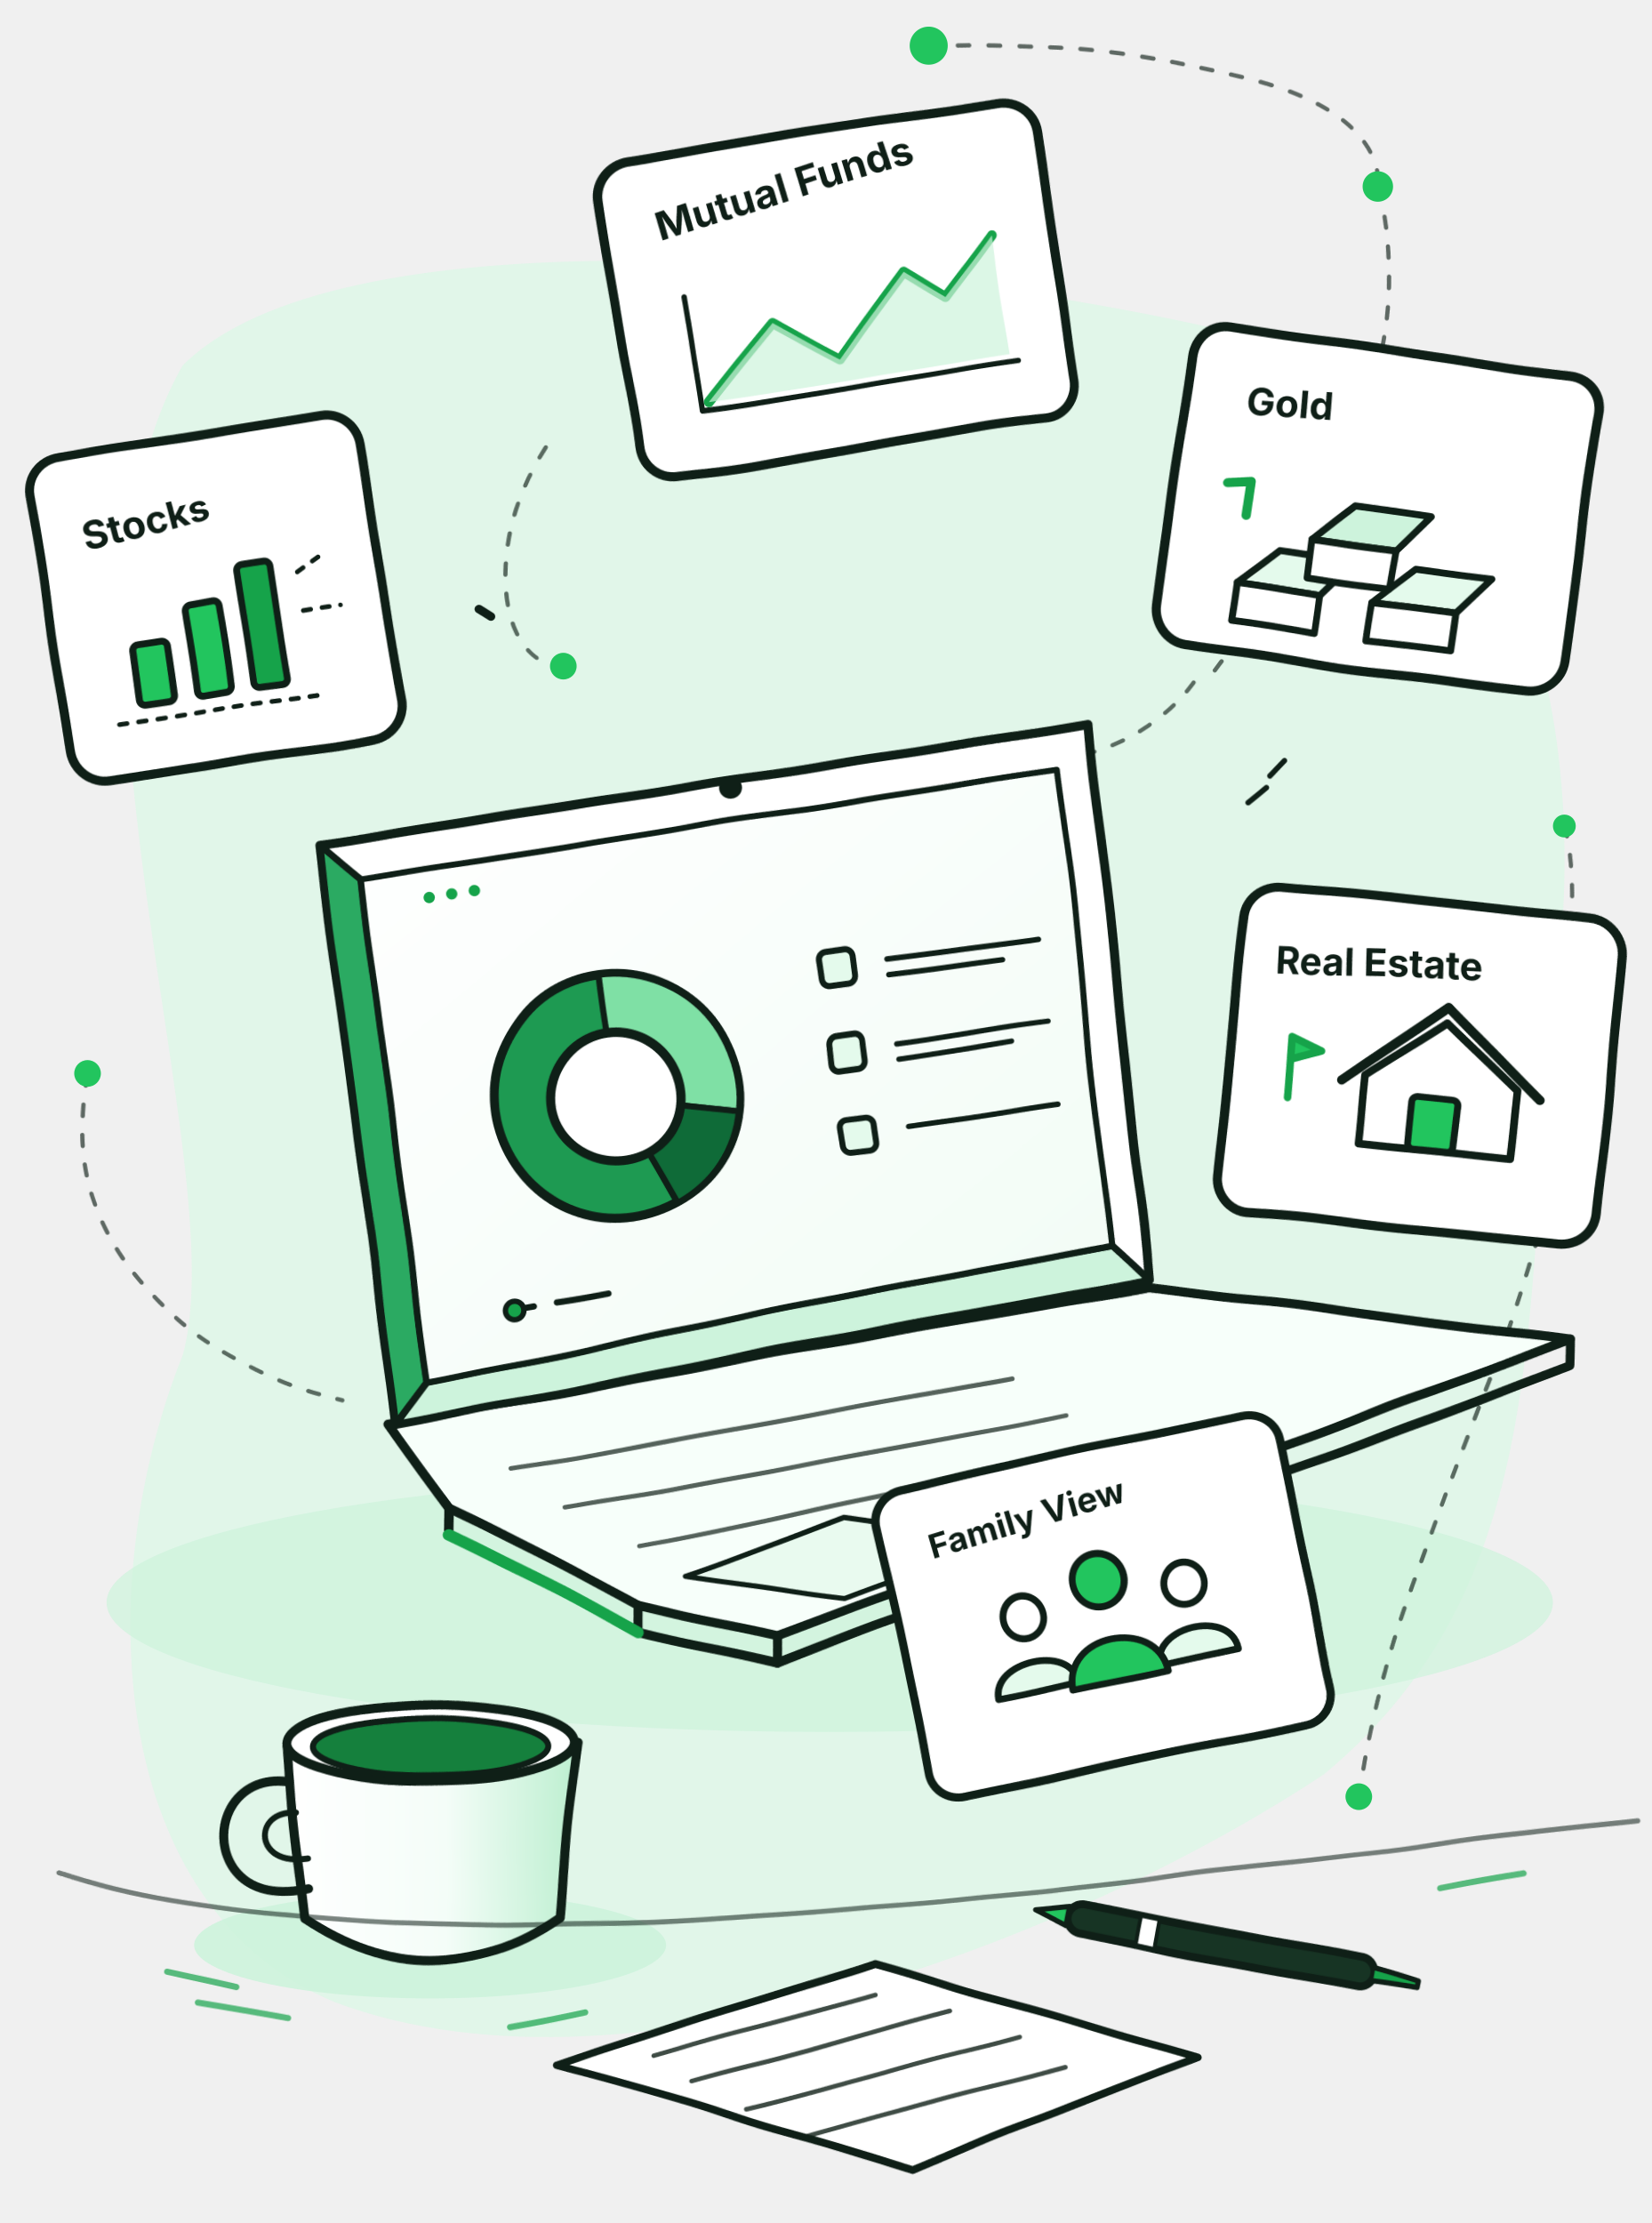
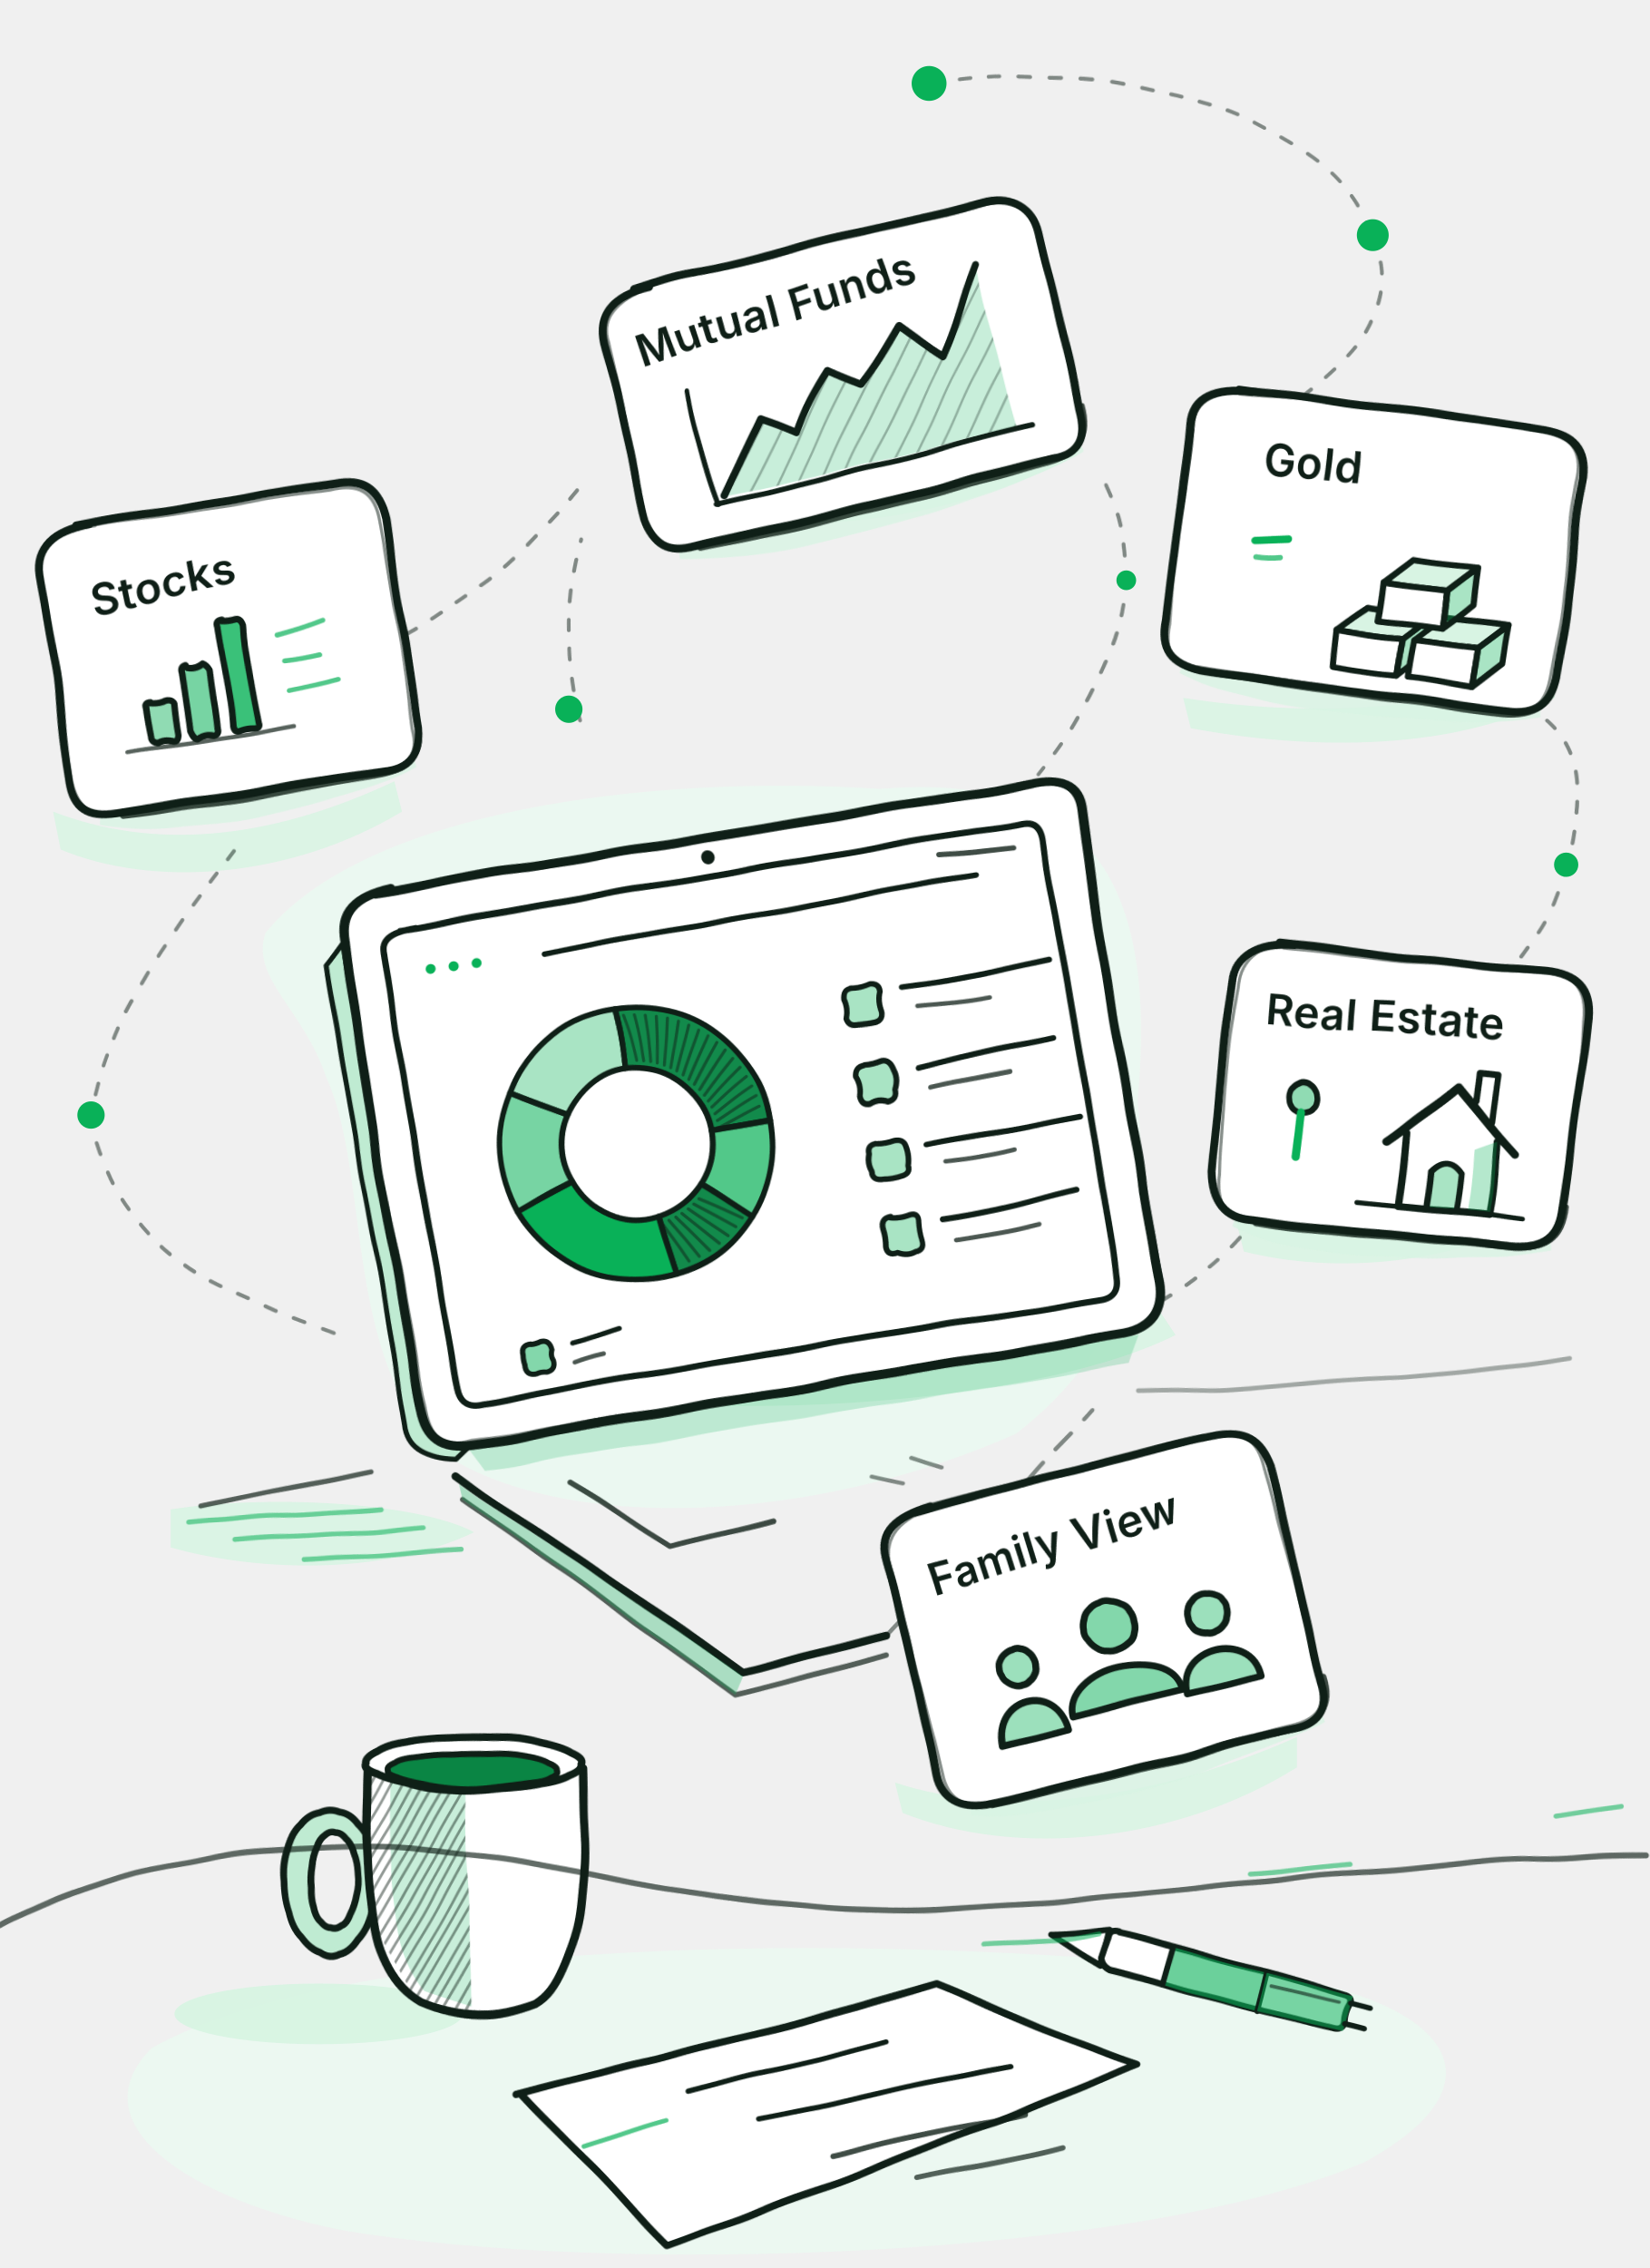
- <svg xmlns="http://www.w3.org/2000/svg" viewBox="472 234 434 584" width="434" height="584" fill="none" stroke-linecap="round" stroke-linejoin="round">
+ <svg xmlns="http://www.w3.org/2000/svg" viewBox="0 0 435 598" width="435" height="598" fill="none" stroke-linecap="round" stroke-linejoin="round">
  <defs>
-     <filter id="rough-laptop" x="-5%" y="-5%" width="110%" height="110%">
-       <feTurbulence type="fractalNoise" baseFrequency="0.02" numOctaves="2" seed="4" result="n" />
-       <feDisplacementMap in="SourceGraphic" in2="n" scale="2.2" xChannelSelector="R" yChannelSelector="G" />
+     <filter id="rough" x="-3%" y="-3%" width="106%" height="106%">
+       <feTurbulence type="fractalNoise" baseFrequency="0.035" numOctaves="2" seed="4" result="n" />
+       <feDisplacementMap in="SourceGraphic" in2="n" scale="2" xChannelSelector="R" yChannelSelector="G" />
    </filter>
-     <linearGradient id="lp-screen" x1="0" y1="0" x2="1" y2="1">
-       <stop offset="0" stop-color="#FFFFFF" />
-       <stop offset="1" stop-color="#F1FCF5" />
-     </linearGradient>
-     <linearGradient id="lp-mug" x1="0" y1="0" x2="1" y2="0">
-       <stop offset="0" stop-color="#FFFFFF" />
-       <stop offset="0.55" stop-color="#F4FDF8" />
-       <stop offset="1" stop-color="#BDEFD0" />
-     </linearGradient>
  </defs>
-   <path d="M520 330 C560 290 700 300 790 320 C870 335 892 420 880 500 C872 580 880 650 820 700 C760 740 640 790 560 760 C500 735 496 650 520 590 C534 540 480 400 520 330 Z" fill="#DDF7E7" opacity="0.8" />
-   <ellipse cx="690" cy="655" rx="190" ry="34" fill="#CDF3DC" opacity="0.7" />
-   <ellipse cx="585" cy="745" rx="62" ry="14" fill="#CDF3DC" opacity="0.9" />
-   <g filter="url(#rough-laptop)" stroke="#0F1F17" stroke-width="2.4">
-     <g stroke-width="1.1" stroke-dasharray="3 5" opacity="0.65" fill="none">
-       <path d="M716 246 C778 244 836 258 834 283" />
-       <path d="M834 283 C846 330 820 372 790 412" />
-       <path d="M615 352 C598 380 604 410 620 409" />
-       <path d="M495 516 C486 560 520 592 562 602" />
-       <path d="M829 706 C838 650 864 600 880 548" />
-       <path d="M883 451 C890 478 880 506 874 522" />
-       <path d="M757 432 C772 428 782 420 788 410" />
-     </g>
-     <path d="M574 608 L774 572 L884 586 L676 664 L640 656 L590 630 Z" fill="#F7FFFA" />
-     <path d="M590 630 L590 637 L640 663 L676 671 L884 593 L884 586" fill="none" />
-     <path d="M640 656 L640 663 M676 664 L676 671" fill="none" />
-     <path d="M590 637 L640 663" stroke="#16A34A" stroke-width="3" fill="none" />
-     <path d="M606 620 L738 596 M620 630 L752 606 M640 640 L770 612" stroke-width="1.2" opacity="0.7" fill="none" />
-     <path d="M652 648 L694 654 L736 638 L694 632 Z" stroke-width="1.4" fill="#E9FAEF" />
-     <path d="M556 456 L758 424 L774 570 L576 608 Z" fill="#FFFFFF" />
-     <path d="M556 456 L567 465 L584 597 L576 608 Z" fill="#2BAA62" stroke-width="1.8" />
-     <path d="M576 608 L584 597 L764 561 L774 570 Z" fill="#CDF3DC" stroke-width="1.8" />
-     <path d="M567 465 L750 436 L764 561 L584 597 Z" fill="url(#lp-screen)" stroke-width="1.6" />
-     <circle cx="664" cy="441" r="1.8" fill="#0F1F17" />
-     <circle cx="585" cy="470" r="1.5" fill="#16A34A" stroke="none" />
-     <circle cx="591" cy="469" r="1.5" fill="#16A34A" stroke="none" />
-     <circle cx="597" cy="468" r="1.5" fill="#16A34A" stroke="none" />
-     <g transform="translate(634 522) rotate(-8)">
-       <circle r="32" fill="#1E9A52" />
-       <path d="M0 0 L0 -32 A32 32 0 0 1 31 8 Z" fill="#7FE0A5" stroke-width="1.6" />
-       <path d="M0 0 L31 8 A32 32 0 0 1 12 30 Z" fill="#0F6B38" stroke-width="1.6" />
-       <circle r="17" fill="#FFFFFF" />
-     </g>
-     <g transform="rotate(-8 700 510)" stroke-width="1.6">
-       <rect x="690" y="483" width="9" height="9" rx="2" fill="#E4FAEC" />
-       <rect x="690" y="505" width="9" height="9" rx="2" fill="#E4FAEC" />
-       <rect x="690" y="527" width="9" height="9" rx="2" fill="#E4FAEC" />
-       <path d="M708 487 L748 487 M708 491 L738 491 M708 509 L748 509 M708 513 L738 513 M708 531 L748 531" stroke-width="1.4" />
-     </g>
-     <path d="M606 578 L612 577 M618 576 L632 574" stroke-width="1.6" />
-     <circle cx="607" cy="578" r="2.4" fill="#16A34A" stroke-width="1.4" />
-     <path d="M547 692 L552 738 Q585 760 619 738 L624 692 Z" fill="url(#lp-mug)" />
-     <ellipse cx="585" cy="692" rx="38" ry="10" fill="#FFFFFF" />
-     <ellipse cx="585" cy="693" rx="31" ry="7.5" fill="#15803D" stroke-width="1.6" />
-     <path d="M548 702 C524 698 524 736 553 730" fill="none" />
-     <path d="M550 710 C538 709 539 724 553 722" fill="none" stroke-width="1.6" />
-     <g transform="translate(796 746) rotate(11) scale(0.85)">
-       <rect x="-52" y="-4.5" width="96" height="9" rx="4.5" fill="#173424" />
-       <rect x="-30" y="-4.5" width="6" height="9" fill="#FFFFFF" stroke-width="1.2" />
-       <path d="M-52 -3 L-62 0 L-52 3 Z" fill="#22C55E" stroke-width="1.6" />
-       <path d="M44 -2 L58 -1 L58 1 L44 2" stroke-width="1.6" fill="#16A34A" />
-     </g>
-     <path d="M618 776 L702 750 L786 774 L712 804 Z" fill="#FFFFFF" stroke-width="2" />
-     <path d="M644 774 L702 758 M654 781 L722 762 M668 788 L740 769 M684 795 L752 777" stroke-width="1.2" opacity="0.8" />
-     <path d="M488 726 C560 748 680 740 790 726 C830 721 868 716 902 712" stroke-width="1.3" opacity="0.55" />
-     <path d="M516 752 L534 756 M524 760 L548 764 M606 766 L626 762 M850 730 L872 726" stroke="#16A34A" stroke-width="1.6" opacity="0.7" />
-     <g transform="translate(692 310) rotate(-9)">
-       <rect x="-58" y="-42" width="116" height="84" rx="9" fill="#FFFFFF" />
-       <text transform="rotate(-8 -44 -20)" x="-44" y="-20" font-family="Manrope, Inter, system-ui, sans-serif" font-weight="700" font-size="10.5" fill="#0F1F17" stroke="none">Mutual Funds</text>
-       <path d="M-40 26 L-40 -4 M-40 26 L44 26" stroke-width="1.4" />
-       <path d="M-38 24 L-18 6 L-2 18 L18 -2 L28 6 L42 -8" stroke="#16A34A" stroke-width="2.6" fill="none" />
-       <path d="M-38 24 L-18 6 L-2 18 L18 -2 L28 6 L42 -8 L42 24 Z" fill="#CDF3DC" opacity="0.7" stroke="none" />
-     </g>
-     <g transform="translate(529 392) rotate(-9)">
-       <rect x="-44" y="-44" width="88" height="86" rx="9" fill="#FFFFFF" />
-       <text transform="rotate(-6 -32 -18)" x="-32" y="-18" font-family="Manrope, Inter, system-ui, sans-serif" font-weight="700" font-size="10" fill="#0F1F17" stroke="none">Stocks</text>
-       <rect x="-24" y="8" width="9" height="16" rx="1.5" fill="#22C55E" stroke-width="1.8" />
-       <rect x="-9" y="0" width="9" height="24" rx="1.5" fill="#22C55E" stroke-width="1.8" />
-       <rect x="6" y="-8" width="9" height="32" rx="1.5" fill="#16A34A" stroke-width="1.8" />
-       <path d="M-30 28 L24 28 M22 -4 L30 -8 M22 6 L32 6" stroke-width="1.2" stroke-dasharray="2 3" />
-     </g>
-     <g transform="translate(834 368) rotate(8)">
-       <rect x="-54" y="-42" width="108" height="84" rx="9" fill="#FFFFFF" />
-       <text transform="rotate(-3 -38 -20)" x="-38" y="-20" font-family="Manrope, Inter, system-ui, sans-serif" font-weight="700" font-size="10" fill="#0F1F17" stroke="none">Gold</text>
-       <g stroke-width="1.8">
-         <path d="M-34 24 L-24 14 L-4 14 L-12 24 Z" fill="#E4FAEC" />
-         <path d="M-34 24 L-12 24 L-12 34 L-34 34 Z" fill="#FFFFFF" />
-         <path d="M2 24 L12 14 L32 14 L24 24 Z" fill="#E4FAEC" />
-         <path d="M2 24 L24 24 L24 34 L2 34 Z" fill="#FFFFFF" />
-         <path d="M-16 10 L-6 0 L14 0 L6 10 Z" fill="#CDF3DC" />
-         <path d="M-16 10 L6 10 L6 20 L-16 20 Z" fill="#FFFFFF" />
+   <g stroke="none">
+     <path d="M70 246 C96 214 170 204 232 208 C282 204 306 226 300 290 C304 330 296 356 268 378 C214 402 150 404 118 384 C90 360 98 310 86 284 C80 266 66 258 70 246 Z" fill="#EAFBF1" opacity="0.75" />
+     <path d="M40 540 C90 512 220 508 330 520 C380 526 400 548 360 570 C300 596 160 600 90 588 C50 580 20 560 40 540 Z" fill="#EAFBF1" opacity="0.7" />
+     <path d="M110 360 C170 378 270 372 310 352 L306 346 C250 360 170 364 116 356 Z" fill="#D8F4E3" opacity="0.9" />
+     <path d="M45 398 C70 394 110 396 125 404 C100 416 66 414 45 408 Z" fill="#D8F4E3" opacity="0.9" />
+     <ellipse cx="84" cy="531" rx="38" ry="8" fill="#D8F4E3" opacity="0.95" />
+     <path d="M180 232 C210 224 255 222 280 226 L276 236 C240 232 205 238 186 244 Z" fill="#D8F4E3" opacity="0.9" />
+     <path d="M14 214 C40 224 70 222 104 206 L106 214 C76 232 40 234 16 224 Z" fill="#D8F4E3" opacity="0.85" />
+     <path d="M180 128 C210 134 248 126 284 112 L284 120 C250 138 208 142 182 134 Z" fill="#D8F4E3" opacity="0.85" />
+     <path d="M312 184 C350 190 386 186 410 176 L410 184 C384 198 346 198 314 192 Z" fill="#D8F4E3" opacity="0.85" />
+     <path d="M326 322 C350 328 384 322 412 310 L412 318 C384 334 352 336 328 330 Z" fill="#D8F4E3" opacity="0.85" />
+     <path d="M236 470 C266 480 306 474 342 458 L342 466 C310 486 268 490 238 478 Z" fill="#D8F4E3" opacity="0.85" />
+     <path d="M96 247 C150 232 220 222 284 214 L284 222 C220 232 154 242 100 256 Z" fill="#D8F4E3" opacity="0.85" />
+   </g>
+   <g filter="url(#rough)" stroke-linecap="round" stroke-linejoin="round" stroke="#0F1F17" fill="none">
+     <g stroke="#0F1F17" stroke-width="1" stroke-dasharray="3 5" opacity="0.5">
+       <path d="M245 22 C290 16 346 26 362 62" />
+       <path d="M362 62 C372 80 354 96 342 106" />
+       <path d="M107 167 C128 156 142 142 154 127" />
+       <path d="M153 190 C150 175 148 160 153 142" />
+       <path d="M292 128 C302 150 296 176 274 204" />
+       <path d="M62 224 C42 250 28 270 24 294" />
+       <path d="M24 294 C28 322 50 340 90 352" />
+       <path d="M408 190 C418 200 417 210 413 228" />
+       <path d="M413 228 C410 240 406 246 400 254" />
+       <path d="M340 306 C330 326 316 338 302 346" />
+     </g>
+     <path d="M120 389 L196 441 L234 431" fill="none" stroke="#0F1F17" stroke-width="2.0" />
+     <path d="M122 395 L194 447 L234 436" fill="none" stroke="#0F1F17" stroke-width="1.4" opacity="0.7" />
+     <path d="M121 391 L196 442 L194 447 L122 395 Z" fill="#09B158" fill-opacity="0.3" stroke="none" />
+     <path d="M150 391 L177 408 L204 401" fill="none" stroke="#0F1F17" stroke-width="1.4" opacity="0.8" />
+     <path d="M234 431 L288 372" fill="none" stroke="#0F1F17" stroke-width="1.1" opacity="0.5" stroke-dasharray="6 5" />
+     <path d="M53 397 L98 388" fill="none" stroke="#0F1F17" stroke-width="1.3" opacity="0.7" />
+     <path d="M49.9 401.1 Q75 399.9 100.7 397.9" fill="none" stroke="#09B158" stroke-width="1.3" opacity="0.55" />
+     <path d="M62 406.1 Q87 404.9 111.5 403" fill="none" stroke="#09B158" stroke-width="1.3" opacity="0.55" />
+     <path d="M80.2 411.5 Q101 410.4 121.4 408.7" fill="none" stroke="#09B158" stroke-width="1.3" opacity="0.55" />
+     <g transform="translate(88 237) rotate(-9.6)">
+       <path d="M0 12 L-5 17 L-4.5 141 Q-4 149 7 151 L11 148 L2 141 Z" fill="#BFEBD2" stroke="#0F1F17" stroke-width="1.3" />
+       <path d="M10 148 L190 149 L186 156 L14 155 Z" fill="#09B158" fill-opacity="0.2" stroke="none" />
+       <path d="M10.4 0.4 Q99 0.4 186.4 0.7 Q198.7 0.2 198.2 10.5 Q196.9 74 198 136.4 Q197.6 147.6 186.3 147.9 Q99 147.9 11.5 148 Q0.2 148 0.2 136.9 Q-0.5 74 0.7 11.7 Q0.5 0.3 14.7 -0.4" fill="#FFFFFF" stroke="#0F1F17" stroke-width="2.4" />
+       <path d="M11.6 -0.4 Q99.5 1.1 186.8 1.2 Q197.8 1.4 198.7 10.5 Q197.4 74 198.8 136.4 Q199 147.3 186.1 147.8 Q99.5 148.1 11.5 146.7 Q0.7 148.4 1.5 135.7 Q0.4 74 0.2 10.6 Q1.6 -0.1 16.1 0.4" fill="none" stroke="#0F1F17" stroke-width="0.8" opacity="0.5" />
+       <path d="M15.7 11.2 Q99 10.2 182.1 10.6 Q186.9 10.7 186.8 16.5 Q187.7 74.5 186.8 133.4 Q186.7 137.9 182.4 138.1 Q99 137.1 16.5 137.7 Q10.8 138.3 10.8 132.8 Q10.1 74.5 10.6 16.1 Q10.7 11.1 19.9 11" fill="#FFFFFF" stroke="#0F1F17" stroke-width="1.7" />
+       <circle cx="99" cy="5.5" r="1.8" fill="#0F1F17" stroke="none" />
+       <circle cx="22" cy="22.5" r="1.3" fill="#09B158" stroke="none" />
+       <circle cx="28" cy="22.5" r="1.3" fill="#09B158" stroke="none" />
+       <circle cx="34" cy="22.5" r="1.3" fill="#09B158" stroke="none" />
+       <path d="M52.7 23.5 Q110 22.9 168.1 22.1" fill="none" stroke="#0F1F17" stroke-width="1.5" />
+       <path d="M159.5 15.4 Q169 16.2 178.7 16.5" fill="none" stroke="#0F1F17" stroke-width="1.4" opacity="0.8" />
+       <path d="M68 41 A36 36 0 0 1 104 77 L88 77 A20 20 0 0 0 68 57 Z" fill="#09B158" stroke="#0F1F17" stroke-width="1.5" fill-opacity="0.95" />
+       <path d="M68 41 A36 36 0 0 1 104 77 L88 77 A20 20 0 0 0 68 57 Z" fill="#0F1F17" fill-opacity="0.28" stroke="none" />
+       <path d="M69.8 43 L71.4 55.3 M72.7 43.3 L73.3 55.7 M75.6 43.9 L75.2 56.2 M78.5 44.7 L76.9 56.9 M81.3 45.7 L78.7 57.8 M84 47 L80.3 58.8 M86.5 48.5 L81.8 59.9 M88.9 50.2 L83.3 61.2 M91.2 52.1 L84.6 62.6 M93.3 54.2 L85.8 64.1 M95.2 56.5 L86.9 65.7 M96.8 59 L87.8 67.4 M98.3 61.6 L88.5 69.1 M99.5 64.3 L89.1 70.9 M100.5 67.1 L89.6 72.8 M101.3 69.9 L89.9 74.7 M101.7 72.9 L90 76.6 " fill="none" stroke="#0F1F17" stroke-width="0.8" opacity="0.5" />
+       <path d="M104 77 A36 36 0 0 1 94.8 101.1 L82.9 90.4 A20 20 0 0 0 88 77 Z" fill="#09B158" stroke="#0F1F17" stroke-width="1.5" fill-opacity="0.7" />
+       <path d="M94.8 101.1 A36 36 0 0 1 73 112.6 L70.8 96.8 A20 20 0 0 0 82.9 90.4 Z" fill="#09B158" stroke="#0F1F17" stroke-width="1.5" fill-opacity="0.95" />
+       <path d="M94.8 101.1 A36 36 0 0 1 73 112.6 L70.8 96.8 A20 20 0 0 0 82.9 90.4 Z" fill="#0F1F17" fill-opacity="0.28" stroke="none" />
+       <path d="M92 101 L81.8 94.1 M89.9 103 L80.3 95.2 M87.5 104.9 L78.7 96.2 M85 106.4 L76.9 97.1 M82.4 107.8 L75.2 97.8 M79.6 108.9 L73.3 98.3 M76.8 109.8 L71.4 98.7 " fill="none" stroke="#0F1F17" stroke-width="0.8" opacity="0.5" />
+       <path d="M73 112.6 A36 36 0 0 1 34.2 89.3 L49.2 83.8 A20 20 0 0 0 70.8 96.8 Z" fill="#09B158" stroke="#0F1F17" stroke-width="1.5" fill-opacity="1.0" />
+       <path d="M34.2 89.3 A36 36 0 0 1 37.5 57.9 L51 66.4 A20 20 0 0 0 49.2 83.8 Z" fill="#09B158" stroke="#0F1F17" stroke-width="1.5" fill-opacity="0.55" />
+       <path d="M37.5 57.9 A36 36 0 0 1 68 41 L68 57 A20 20 0 0 0 51 66.4 Z" fill="#09B158" stroke="#0F1F17" stroke-width="1.5" fill-opacity="0.35" />
+       <path d="M130.3 45.8 Q133 46.5 135.8 45.8 Q138.3 46.2 138.1 48.5 Q137.1 51 137.7 53.8 Q137.8 56.1 135.4 56.2 Q133 56.2 130.4 55.8 Q128.1 55.7 127.8 53.5 Q128.8 51 128.1 48.4 Q128.3 45.8 130.2 45.9" fill="#09B158" stroke="#0F1F17" stroke-width="1.5" fill-opacity="0.35" />
+       <path d="M143.9 48.3 Q164 48.5 183.5 47.3" fill="none" stroke="#0F1F17" stroke-width="1.5" />
+       <path d="M147.1 53.9 Q156.5 54.5 165.8 54.6" fill="none" stroke="#0F1F17" stroke-width="1.2" opacity="0.75" />
+       <path d="M130.8 66.6 Q133 66.9 135.6 66.3 Q137.7 66.2 138.2 69.1 Q139 71.5 137.7 74.1 Q138 76.6 135.4 76.8 Q133 75.6 130.5 76.6 Q128.2 76.6 128.1 74.2 Q128.9 71.5 127.9 69.1 Q128.2 66.7 130.5 66.7" fill="#09B158" stroke="#0F1F17" stroke-width="1.5" fill-opacity="0.35" />
+       <path d="M144.6 69.6 Q162.5 69 181.2 67.8" fill="none" stroke="#0F1F17" stroke-width="1.5" />
+       <path d="M147.1 75.2 Q158 75 168.3 74.7" fill="none" stroke="#0F1F17" stroke-width="1.2" opacity="0.75" />
+       <path d="M130.8 87.2 Q133 87.5 135.4 87.1 Q138 87 138.2 89.3 Q138.6 92 137.7 94.6 Q138 96.8 135.6 97 Q133 97.3 130.8 96.9 Q127.7 96.9 128.1 94.3 Q127.3 92 128.2 89.6 Q128 87.2 130.4 87.1" fill="#09B158" stroke="#0F1F17" stroke-width="1.5" fill-opacity="0.35" />
+       <path d="M143.5 89.9 Q164 89.5 184.5 89.2" fill="none" stroke="#0F1F17" stroke-width="1.5" />
+       <path d="M147.6 95.3 Q156.5 95.5 166.1 94.7" fill="none" stroke="#0F1F17" stroke-width="1.2" opacity="0.75" />
+       <path d="M130.3 107.5 Q133 108.2 135.7 107.6 Q138.3 107.4 137.8 110 Q137.5 112.5 137.8 114.9 Q138.1 117.5 135.4 117.7 Q133 118.6 130.5 117.2 Q127.7 117.7 127.7 115.1 Q128.2 112.5 127.9 110.2 Q127.7 107.3 130.5 107.2" fill="#09B158" stroke="#0F1F17" stroke-width="1.5" fill-opacity="0.35" />
+       <path d="M144.5 110.1 Q162.5 110 180.4 108.3" fill="none" stroke="#0F1F17" stroke-width="1.5" />
+       <path d="M147.2 115.9 Q158 116 169.2 115.7" fill="none" stroke="#0F1F17" stroke-width="1.2" opacity="0.75" />
+       <path d="M31.7 124.3 Q33 124.4 34.3 124 Q36.8 123.7 37 126.6 Q36.3 128 36.9 129.4 Q37.1 132 34.6 132.2 Q33 131.8 31.7 132.2 Q28.8 132.3 29.1 129.3 Q28.9 128 29.1 126.7 Q28.9 124 31.7 124.2" fill="#09B158" stroke="#0F1F17" stroke-width="1.4" fill-opacity="0.5" />
+       <path d="M42.7 125.9 Q48.5 125.7 55.2 124.5" fill="none" stroke="#0F1F17" stroke-width="1.3" />
+       <path d="M42.4 131 Q46 130.4 50.2 130.3" fill="none" stroke="#0F1F17" stroke-width="1.2" opacity="0.75" />
+     </g>
+     <path fill-rule="evenodd" d="M98.1 504.3 Q97.2 508.6 94.8 511.2 Q92.7 514.4 89.8 515.1 Q87 516.5 84.3 514.8 Q81.5 514 79.3 511 Q76.9 508.7 76 504.4 Q74.7 500.4 74.7 496 Q74.3 491.5 75.7 487.6 Q76.8 483.4 79.3 481.1 Q81.5 478.3 84.3 477.8 Q87 476.6 89.7 477.7 Q92.5 478.1 94.6 481.1 Q97 483.5 98.1 487.6 Q99.6 491.4 99.3 495.9 Q99.4 500.4 98.1 504.3 M94.3 494.3 Q94.7 497.2 94 499.8 Q93.5 502.6 92.5 504.8 Q91.7 507.3 90.3 507.8 Q88.9 508.9 87.4 508.4 Q86 508.5 84.7 506.9 Q83.3 505.8 82.7 503 Q81.9 500.6 81.9 497.7 Q81.5 494.8 82 492.1 Q82.3 489.2 83.4 487.2 Q84.3 484.8 85.7 483.9 Q87.1 482.6 88.6 483.2 Q90.1 483.2 91.3 484.9 Q92.7 486.2 93.3 488.9 Q94.2 491.3 94.3 494.3" fill="#BFEBD2" stroke="#0F1F17" stroke-width="1.8" />
+     <path d="M97 466 C96 494 97 520 111 528 Q126 534 141 528 C154 520 155 494 154 466" fill="#FFFFFF" stroke="#0F1F17" stroke-width="2.2" />
+     <path d="M103 470 C102 495 104 516 112 525 L124 529 L123 472 Z" fill="#09B158" fill-opacity="0.22" stroke="none" />
+     <clipPath id="h-mug">
+       <polygon points="97,468 123,472 124,530 110,528 98,505" />
+     </clipPath>
+     <g clip-path="url(#h-mug)" stroke="#0F1F17" stroke-width="0.7" opacity="0.45">
+       <path d="M54.8 531 L91.7 466 M57 531 L94.8 466 M59.9 531 L97.8 466 M63 531 L100.4 466 M65.9 531 L103.2 466 M68.3 531 L105.9 466 M71.5 531 L109.1 466 M73.8 531 L111.9 466 M77.2 531 L114.4 466 M79.7 531 L117 466 M82.5 531 L120 466 M85.4 531 L122.4 466 M88.4 531 L125.6 466 M90.8 531 L128.6 466 M93.7 531 L131.2 466 M96.6 531 L133.7 466 M99.3 531 L136.7 466 M102.4 531 L139.9 466 M104.7 531 L142.4 466 M107.4 531 L145.1 466 M110.7 531 L148.3 466 M113.3 531 L150.7 466 M115.8 531 L153.7 466 M119.2 531 L156.1 466 M121.9 531 L158.8 466 M124.2 531 L161.8 466 M127.4 531 L164.7 466 " />
+     </g>
+     <path d="M142.9 470.4 Q138.3 471.6 131.6 471.8 Q125.2 472.2 118.7 471.8 Q111.9 471.7 107.4 470.5 Q102.1 469.5 99.4 468 Q95.7 466.7 96.4 465.1 Q96.1 463.4 99.4 462 Q101.8 460.5 107.1 459.6 Q111.8 458.4 118.4 458.2 Q124.8 457.7 131.2 458.2 Q137.8 458.4 142.7 459.5 Q148.3 460.4 150.8 461.9 Q154.3 463.3 153.5 464.9 Q153.8 466.6 150.5 468 Q148.2 469.5 142.9 470.4" fill="#FFFFFF" stroke="#0F1F17" stroke-width="2.0" />
+     <path d="M120.8 471.5 Q115.5 471.3 111.6 470.6 Q107.2 470.1 104.9 469.1 Q101.9 468.2 102.3 467.2 Q101.8 466.1 104.2 465.2 Q105.7 464.1 110.3 463.6 Q114.2 462.9 119.3 462.7 Q124.1 462.2 129.3 462.5 Q134.6 462.6 138.6 463.3 Q143.2 463.9 144.9 464.9 Q147.4 465.8 147.2 466.8 Q147.8 467.9 145.7 468.8 Q144.3 469.9 139.8 470.4 Q135.8 471.1 130.7 471.4 Q125.9 471.8 120.8 471.5" fill="#09B158" stroke="#0F1F17" stroke-width="1.6" />
+     <path d="M106.4 469.4 Q103.5 468.6 103.2 467.6 Q102 466.6 103.8 465.6 Q104.7 464.5 108.8 463.9 Q112.4 463.1 117.4 462.9 Q122.1 462.5 127.2 462.5 Q132.5 462.5 136.6 463.1 Q141.2 463.6 143.9 464.5 Q147.4 465.3 147.2 466.4 Q147.8 467.4 146 468.4 Q145 469.4 141.1 470.1 Q138 471 132.8 471.2 Q127.9 471.5 122.9 471.4 Q117.8 471.4 113.4 470.8 Q108.5 470.4 106.4 469.4" fill="#0F1F17" fill-opacity="0.3" stroke="none" />
+     <g transform="translate(277 510) rotate(15)">
+       <path d="M0 0 L15 -4.8 L15 4.8 Z" fill="#FFFFFF" stroke="#0F1F17" stroke-width="1.6" />
+       <path d="M17.7 -4.7 Q48 -5.8 78.5 -4.8 Q81 -4.9 80.8 -2.8 Q80.1 0 80.7 2.5 Q81 5 78.3 4.8 Q48 4.3 17.7 5.3 Q15.3 4.8 14.7 2.8 Q14.9 0 15.2 -2.6 Q15 -5 17.5 -4.9" fill="#FFFFFF" stroke="#0F1F17" stroke-width="1.7" />
+       <path d="M32 -5 L58 -5 L58 5 L32 5 Z" fill="#09B158" stroke="none" fill-opacity="0.6" />
+       <path d="M32 -5 L32 5 M58 -5 L58 5" fill="none" stroke="#0F1F17" stroke-width="1.5" />
+       <path d="M58 -5 L81 -5 L81 5 L58 5 Z" fill="#09B158" fill-opacity="0.55" stroke="none" />
+       <path d="M60 -2 L78 -2.5" fill="none" stroke="#0F1F17" stroke-width="0.9" opacity="0.6" />
+       <path d="M81 -3 L86 -3 M81 3 L86 3" fill="none" stroke="#0F1F17" stroke-width="1.5" />
+     </g>
+     <path d="M136.2 552.3 Q192.7 538.2 247.5 522.9 Q273.8 534.4 299.8 544.5 Q238.2 569.6 176 592.2 Q157.1 572 137.5 552.3" fill="#FFFFFF" stroke="#0F1F17" stroke-width="1.9" />
+     <path d="M181.6 551.2 Q207.6 544.9 233.8 538.2" fill="none" stroke="#0F1F17" stroke-width="1.4" opacity="1" />
+     <path d="M200 558.8 Q233.1 551.9 266.5 544.6" fill="none" stroke="#0F1F17" stroke-width="1.4" opacity="1" />
+     <path d="M219.7 568.4 Q244.6 562.9 270.4 557.5" fill="none" stroke="#0F1F17" stroke-width="1.4" opacity="0.8" />
+     <path d="M241.8 574.6 Q261.1 570.4 280.6 566.3" fill="none" stroke="#0F1F17" stroke-width="1.4" opacity="0.7" />
+     <path d="M154 566 L176 559" fill="none" stroke="#09B158" stroke-width="1.2" opacity="0.7" />
+     <path d="M0 508 C38 486 92 484 132 490 C172 496 204 506 252 503 C312 500 372 490 434 489" fill="none" stroke="#0F1F17" stroke-width="1.5" opacity="0.65" />
+     <path d="M300 367 C340 366 380 362 414 358" fill="none" stroke="#0F1F17" stroke-width="1.2" opacity="0.35" />
+     <path d="M410.4 478.4 Q419 477.3 427.8 476.4" fill="none" stroke="#09B158" stroke-width="1.3" opacity="0.55" />
+     <path d="M259.3 512.7 Q275 512.3 290 510.2" fill="none" stroke="#09B158" stroke-width="1.3" opacity="0.55" />
+     <path d="M329.8 494.2 Q343 493.3 356.2 491.6" fill="none" stroke="#09B158" stroke-width="1.3" opacity="0.55" />
+     <g transform="translate(60 171) rotate(-9)">
+       <path d="M-40.0 40.5 C-23.0 47.5 23.0 45.5 44.0 38.5 L42.0 24.5 L-38.0 26.5 Z" fill="#D8F4E3" opacity="0.8" stroke="none" />
+       <path d="M-34.4 -38.3 Q0 -38.9 35.2 -38.4 Q46 -38.7 46.7 -27.3 Q46.4 0 46.4 28.2 Q45.3 38.7 35.3 38.2 Q0 38.3 -35.6 38.1 Q-46.2 37.9 -46.3 28.1 Q-45.9 0 -46 -26.8 Q-45.9 -37.8 -30.8 -38.1" fill="#FFFFFF" stroke="#0F1F17" stroke-width="2.1" />
+       <path d="M-35 -37.7 Q0.2 -37.3 33.7 -37 Q44.9 -38 44.9 -26.9 Q45.8 0.2 44.7 28.2 Q45.4 38.4 34.8 38 Q0.2 37.8 -33.9 38.4 Q-45.6 38.7 -45.6 26.3 Q-45.8 0.2 -46.1 -27.6 Q-44.7 -38.1 -29.4 -37.4" fill="none" stroke="#0F1F17" stroke-width="0.8" opacity="0.5" />
+       <path d="M-34 39.1 Q0 40.1 34 38.9 Q47 38.5 46.6 26.5" fill="none" stroke="#0F1F17" stroke-width="1.5" opacity="0.8" />
+       <text transform="translate(-33 -14) rotate(-4)" font-family="Manrope, Inter, system-ui, sans-serif" font-weight="600" font-size="11.5" fill="#0F1F17" stroke="none" letter-spacing="0.1">Stocks</text>
+       <path d="M-22.9 11.4 Q-20.5 12 -18.8 11.3 Q-17.1 11 -16.6 12.3 Q-16.9 16.5 -16.7 20.7 Q-17 22.4 -18.2 22.1 Q-20.5 21.2 -22.4 22 Q-24.2 21.6 -24 20.2 Q-24.1 16.5 -23.9 12.5 Q-24.2 11.1 -22.6 11.2" fill="#09B158" stroke="#0F1F17" stroke-width="1.7" fill-opacity="0.45" />
+       <path d="M-11.5 3.4 Q-9.5 4 -7.3 2.8 Q-6.3 3.3 -5.8 4.6 Q-6.3 12.5 -6.2 20.6 Q-5.9 22.1 -7.4 22.2 Q-9.5 21.3 -11.7 22.4 Q-12.7 22.3 -13.4 20.1 Q-13.5 12.5 -13.1 4.6 Q-13.3 3 -11.8 2.7" fill="#09B158" stroke="#0F1F17" stroke-width="1.7" fill-opacity="0.55" />
+       <path d="M-0.4 -7 Q1.5 -6.7 3.4 -7 Q4.8 -7.1 5.2 -5.2 Q4.1 7.5 4.7 20.7 Q5.1 22.2 3.3 21.9 Q1.5 21.5 -0.3 21.9 Q-1.9 22.4 -2.1 20.5 Q-1.5 7.5 -1.7 -5.6 Q-2.1 -7.3 -0.2 -7.3" fill="#09B158" stroke="#0F1F17" stroke-width="1.7" fill-opacity="0.8" />
+       <path d="M-30.7 23.1 Q-8 23.3 14 23.3" fill="none" stroke="#0F1F17" stroke-width="1.1" opacity="0.7" />
+       <path d="M13.7 -1.6 Q20.5 -2.3 26.3 -3.5" fill="none" stroke="#09B158" stroke-width="1.3" opacity="0.7" />
+       <path d="M14.3 5.3 Q19 5.7 23.7 5.4" fill="none" stroke="#09B158" stroke-width="1.3" opacity="0.7" />
+       <path d="M14.3 13.7 Q21 13.7 27.4 12.8" fill="none" stroke="#09B158" stroke-width="1.3" opacity="0.7" />
+     </g>
+     <g transform="translate(222 99) rotate(-14)">
+       <path d="M-53.0 37.0 C-29.5 44.0 29.5 42.0 57.0 35.0 L55.0 21.0 L-51.0 23.0 Z" fill="#D8F4E3" opacity="0.8" stroke="none" />
+       <path d="M-47.7 -35.2 Q0 -35.8 48.3 -34.9 Q59.6 -34.4 59.6 -24.1 Q59.7 0 58.7 23.7 Q58.9 35.6 48.6 34.6 Q0 34.7 -48.2 34.8 Q-59.1 34.8 -59.4 24.1 Q-58.3 0 -58.9 -23.5 Q-58.9 -35.5 -43.6 -34.5" fill="#FFFFFF" stroke="#0F1F17" stroke-width="2.1" />
+       <path d="M-47.6 -35.4 Q0.2 -34.4 47.7 -34.3 Q59.5 -34.1 59.2 -24.3 Q58.7 0.2 59.2 23 Q57.8 35.3 48.4 34 Q0.2 35.1 -47.9 35.3 Q-57.9 34.3 -58.8 24.3 Q-58.2 0.2 -57.7 -23.6 Q-58.5 -33.5 -42.9 -34.4" fill="none" stroke="#0F1F17" stroke-width="0.8" opacity="0.5" />
+       <path d="M-47 35.6 Q0 36.6 47 35.4 Q60 35 59.6 23" fill="none" stroke="#0F1F17" stroke-width="1.5" opacity="0.8" />
+       <text transform="translate(-51 -15) rotate(-3)" font-family="Manrope, Inter, system-ui, sans-serif" font-weight="600" font-size="11.5" fill="#0F1F17" stroke="none" letter-spacing="0.1">Mutual Funds</text>
+       <path d="M-40.9 -5.6 Q-40.9 9.5 -39.7 25.7" fill="none" stroke="#0F1F17" stroke-width="1.3" />
+       <path d="M-40.1 25.5 Q2.5 24.9 45.3 24.6" fill="none" stroke="#0F1F17" stroke-width="1.4" />
+       <path d="M-38 24 L-24 6 L-16 11 L-3 -3 L5 4 L17 -9 L27 2 L37 -14 L41 -20 L41 24 Z" fill="#09B158" fill-opacity="0.22" stroke="none" />
+       <clipPath id="h-mf">
+         <polygon points="-38,24 -24,6 -16,11 -3,-3 5,4 17,-9 27,2 37,-14 41,-20 41,24" />
+       </clipPath>
+       <g clip-path="url(#h-mf)" stroke="#0F1F17" stroke-width="0.6" opacity="0.3">
+         <path d="M-83.2 25 L-43.7 -22 M-76.6 25 L-37.1 -22 M-70.3 25 L-31 -22 M-63.8 25 L-24.3 -22 M-57.5 25 L-18.1 -22 M-51.2 25 L-11.3 -22 M-44 25 L-5.1 -22 M-38.2 25 L1.3 -22 M-31.5 25 L7.8 -22 M-24.6 25 L14.1 -22 M-18.6 25 L20.7 -22 M-11.8 25 L27.7 -22 M-5.7 25 L33.6 -22 M1 25 L40.6 -22 M7.9 25 L46.6 -22 M13.7 25 L53.2 -22 M20.3 25 L59.8 -22 M27.2 25 L66.6 -22 M33.3 25 L72.7 -22 M39.9 25 L79.2 -22 " />
      </g>
-       <path d="M-40 -2 L-34 -3 L-34 6" stroke="#16A34A" stroke-width="2.4" />
-     </g>
-     <g transform="translate(845 514) rotate(6)">
-       <rect x="-50" y="-43" width="100" height="86" rx="9" fill="#FFFFFF" />
-       <text transform="rotate(-4 -40 -20)" x="-40" y="-20" font-family="Manrope, Inter, system-ui, sans-serif" font-weight="700" font-size="10" fill="#0F1F17" stroke="none">Real Estate</text>
-       <path d="M-14 22 L-14 4 L6 -12 L26 4 L26 22 Z" fill="#FFFFFF" stroke-width="2" />
-       <path d="M-20 6 L6 -16 L32 6" stroke-width="2.4" fill="none" />
-       <rect x="-1" y="8" width="12" height="14" rx="1.5" fill="#22C55E" stroke-width="1.8" />
-       <path d="M-34 -4 L-34 12 M-34 -4 L-26 -1 L-34 2" stroke="#16A34A" stroke-width="2" fill="#22C55E" />
-     </g>
-     <g transform="translate(762 656) rotate(-12) scale(0.9)">
-       <rect x="-60" y="-46" width="120" height="92" rx="9" fill="#FFFFFF" />
-       <text transform="rotate(-4 -46 -24)" x="-46" y="-24" font-family="Manrope, Inter, system-ui, sans-serif" font-weight="700" font-size="10" fill="#0F1F17" stroke="none">Family View</text>
-       <g stroke-width="2">
-         <circle cx="-24" cy="-2" r="6" fill="#FFFFFF" />
-         <path d="M-36 20 C-36 8 -12 8 -12 20 Z" fill="#E4FAEC" />
-         <circle cx="24" cy="-2" r="6" fill="#FFFFFF" />
-         <path d="M12 20 C12 8 36 8 36 20 Z" fill="#E4FAEC" />
-         <circle cx="0" cy="-8" r="7.5" fill="#22C55E" />
-         <path d="M-14 22 C-14 5 14 5 14 22 Z" fill="#22C55E" />
-       </g>
-     </g>
-     <path d="M598 394 L601 396" stroke-width="2.2" />
-     <path d="M806 438 L810 434 M800 445 L805 441" stroke-width="1.4" />
+       <path d="M-37.6 23.7 Q-31 15 -23.5 6 Q-19.9 8.4 -15.4 11.7 Q-9.6 3.9 -2.9 -2.3 Q1 0.5 4.6 3.3 Q11.3 -2.2 17.5 -9.2 Q22 -3.5 27 1.6 Q32.4 -5.8 37.3 -14.4 Q38.9 -17.1 41 -20.2" fill="none" stroke="#0F1F17" stroke-width="1.9" />
+     </g>
+     <g transform="translate(362 145) rotate(8)">
+       <path d="M-46.0 39.5 C-26.0 46.5 26.0 44.5 50.0 37.5 L48.0 23.5 L-44.0 25.5 Z" fill="#D8F4E3" opacity="0.8" stroke="none" />
+       <path d="M-40.6 -37.2 Q0 -37.3 40.5 -38 Q51.8 -37.8 52.5 -26.5 Q52.3 0 52.7 26.2 Q52 37 41.4 36.8 Q0 38.2 -40.5 38 Q-52.6 37.2 -51.7 25.9 Q-52 0 -52 -25.9 Q-51.9 -37 -37.3 -37.1" fill="#FFFFFF" stroke="#0F1F17" stroke-width="2.1" />
+       <path d="M-40.4 -36.1 Q0.2 -37.8 41.3 -37.5 Q51.7 -36.8 50.9 -25.2 Q51.2 0.2 51.2 25.5 Q51.2 37.2 41 37 Q0.2 37.7 -41 37.1 Q-51.3 38.2 -50.5 26.6 Q-52.3 0.2 -51.4 -25.5 Q-51.7 -36.8 -36.3 -37.9" fill="none" stroke="#0F1F17" stroke-width="0.8" opacity="0.5" />
+       <path d="M-40 38.1 Q0 39.1 40 37.9 Q53 37.5 52.6 25.5" fill="none" stroke="#0F1F17" stroke-width="1.5" opacity="0.8" />
+       <text transform="translate(-32 -16) rotate(-2)" font-family="Manrope, Inter, system-ui, sans-serif" font-weight="600" font-size="11.5" fill="#0F1F17" stroke="none" letter-spacing="0.1">Gold</text>
+       <path d="M-6 22 L1 15 L18 15 L11 22 Z" fill="#D8F4E3" stroke="#0F1F17" stroke-width="1.6" />
+       <path d="M-6 22 L11 22 L11 32 L-6 32 Z" fill="#FFFFFF" stroke="#0F1F17" stroke-width="1.6" />
+       <path d="M11 22 L18 15 L18 25 L11 32 Z" fill="#09B158" stroke="#0F1F17" stroke-width="1.6" fill-opacity="0.35" />
+       <path d="M14 22 L21 15 L38 15 L31 22 Z" fill="#D8F4E3" stroke="#0F1F17" stroke-width="1.6" />
+       <path d="M14 22 L31 22 L31 32 L14 32 Z" fill="#FFFFFF" stroke="#0F1F17" stroke-width="1.6" />
+       <path d="M31 22 L38 15 L38 25 L31 32 Z" fill="#09B158" stroke="#0F1F17" stroke-width="1.6" fill-opacity="0.35" />
+       <path d="M4 8 L11 1 L28 1 L21 8 Z" fill="#D8F4E3" stroke="#0F1F17" stroke-width="1.6" />
+       <path d="M4 8 L21 8 L21 18 L4 18 Z" fill="#FFFFFF" stroke="#0F1F17" stroke-width="1.6" />
+       <path d="M21 8 L28 1 L28 11 L21 18 Z" fill="#09B158" stroke="#0F1F17" stroke-width="1.6" fill-opacity="0.35" />
+       <path d="M-31.2 1.5 Q-27 0.8 -22.5 0.2" fill="none" stroke="#09B158" stroke-width="2.0" />
+       <path d="M-30.3 5.8 Q-27 5.9 -23.9 5.2" fill="none" stroke="#09B158" stroke-width="1.4" opacity="0.7" />
+     </g>
+     <g transform="translate(369 289) rotate(6)">
+       <path d="M-40.5 38.5 C-23.25 45.5 23.25 43.5 44.5 36.5 L42.5 22.5 L-38.5 24.5 Z" fill="#D8F4E3" opacity="0.8" stroke="none" />
+       <path d="M-35.7 -36.7 Q0 -36.1 35.2 -36.9 Q46.8 -36.7 47.1 -25.4 Q47 0 46.3 26 Q45.9 36 34.9 36.7 Q0 37 -35.9 36.4 Q-46 36.6 -47.1 25.1 Q-47.3 0 -47 -25.6 Q-47.1 -35.9 -31.6 -36.5" fill="#FFFFFF" stroke="#0F1F17" stroke-width="2.1" />
+       <path d="M-34.4 -35.4 Q0.2 -35.2 34.9 -36.2 Q45.9 -36.9 45.9 -24.5 Q47.2 0.2 46.7 25.6 Q46.3 35.3 34.8 36 Q0.2 36.6 -35.5 36.1 Q-45.7 36.9 -45 25.5 Q-46.5 0.2 -45.2 -24.1 Q-45.6 -36.2 -30.7 -36.6" fill="none" stroke="#0F1F17" stroke-width="0.8" opacity="0.5" />
+       <path d="M-34.5 37.1 Q0 38.1 34.5 36.9 Q47.5 36.5 47.1 24.5" fill="none" stroke="#0F1F17" stroke-width="1.5" opacity="0.8" />
+       <text transform="translate(-37 -15) rotate(-2)" font-family="Manrope, Inter, system-ui, sans-serif" font-weight="600" font-size="11.5" fill="#0F1F17" stroke="none" letter-spacing="0.1">Real Estate</text>
+       <path d="M-2 12 L15 -4 L32 12" fill="none" stroke="#0F1F17" stroke-width="2.2" />
+       <path d="M3 9 L3 29 L27 29 L27 9" fill="#FFFFFF" stroke="#0F1F17" stroke-width="1.9" />
+       <path d="M20 -1 L20 -8 L25 -8 L25 4" fill="none" stroke="#0F1F17" stroke-width="1.7" />
+       <path d="M21 12 L27 9 L27 29 L21 29 Z" fill="#09B158" fill-opacity="0.3" stroke="none" />
+       <path d="M10 29 L10 19 Q14 14 18 19 L18 29" fill="#09B158" stroke="#0F1F17" stroke-width="1.6" fill-opacity="0.35" />
+       <path d="M-8 29 L36 29" fill="none" stroke="#0F1F17" stroke-width="1.3" />
+       <path d="M-26.7 6.6 Q-27.6 6.3 -28.1 5.5 Q-28.7 4.8 -28.8 3.9 Q-29.1 3 -28.9 2.1 Q-28.8 1.2 -28.1 0.6 Q-27.5 -0.1 -26.7 -0.5 Q-25.9 -1.1 -25 -1 Q-24.1 -1 -23.3 -0.5 Q-22.5 -0.1 -22 0.6 Q-21.4 1.3 -21.3 2.1 Q-21 3 -21.2 3.9 Q-21.3 4.8 -21.9 5.4 Q-22.4 6.2 -23.3 6.5 Q-24.1 6.9 -25 6.9 Q-25.9 7.1 -26.7 6.6" fill="#09B158" stroke="#0F1F17" stroke-width="1.6" fill-opacity="0.45" />
+       <path d="M-25.2 6.9 Q-25.3 12.5 -25.6 18.8" fill="none" stroke="#09B158" stroke-width="2.2" />
+     </g>
+     <g transform="translate(291 427) rotate(-14)">
+       <path d="M-46.0 42.0 C-26.0 49.0 26.0 47.0 50.0 40.0 L48.0 26.0 L-44.0 28.0 Z" fill="#D8F4E3" opacity="0.8" stroke="none" />
+       <path d="M-41.5 -39.4 Q0 -39.9 41.1 -39.9 Q51.7 -39.4 52.7 -28.6 Q52.2 0 51.5 29.5 Q51.7 40.6 40.6 40.1 Q0 40.7 -41.4 40.1 Q-52.6 39.3 -52.4 29.7 Q-51 0 -51.8 -29.3 Q-51.8 -39.7 -37.2 -39.9" fill="#FFFFFF" stroke="#0F1F17" stroke-width="2.1" />
+       <path d="M-39.6 -40.4 Q0.2 -40.1 40.5 -40.1 Q51.4 -39.3 50.9 -28.4 Q51.1 0.2 51.7 28.5 Q51.9 38.9 40.9 39.1 Q0.2 40.8 -40 39.7 Q-51.4 40 -50.8 29.3 Q-50.6 0.2 -51.2 -27.4 Q-50.5 -38.7 -36.4 -39.5" fill="none" stroke="#0F1F17" stroke-width="0.8" opacity="0.5" />
+       <path d="M-40 40.6 Q0 41.6 40 40.4 Q53 40 52.6 28" fill="none" stroke="#0F1F17" stroke-width="1.5" opacity="0.8" />
+       <text transform="translate(-42 -17) rotate(-3)" font-family="Manrope, Inter, system-ui, sans-serif" font-weight="600" font-size="11.5" fill="#0F1F17" stroke="none" letter-spacing="0.1">Family View</text>
+       <path d="M-24.9 11.9 Q-26.1 12.1 -27.1 11.5 Q-28.1 11 -28.8 10.1 Q-29.6 9.3 -29.7 8.2 Q-30.1 7.1 -29.8 6 Q-29.7 4.8 -28.9 4 Q-28.2 3.1 -27.2 2.7 Q-26.2 2.2 -25.1 2.2 Q-23.9 1.9 -22.9 2.5 Q-21.8 2.9 -21.2 3.8 Q-20.4 4.7 -20.2 5.8 Q-19.9 6.9 -20.2 8 Q-20.3 9.2 -21.1 10 Q-21.8 10.9 -22.8 11.3 Q-23.8 12 -24.9 11.9" fill="#09B158" stroke="#0F1F17" stroke-width="1.8" fill-opacity="0.4" />
+       <path d="M-34 26 C-34 13 -16 13 -16 26 Z" fill="#09B158" stroke="#0F1F17" stroke-width="1.8" fill-opacity="0.4" />
+       <path d="M32.4 4.9 Q32.4 6.2 31.8 7.3 Q31.4 8.5 30.4 9.2 Q29.5 10 28.2 10.2 Q27 10.6 25.9 10.1 Q24.7 9.9 23.7 9.2 Q22.6 8.6 22.2 7.4 Q21.5 6.3 21.7 5 Q21.6 3.8 22.2 2.7 Q22.6 1.6 23.7 0.9 Q24.6 -0 25.8 -0.2 Q27 -0.5 28.1 -0.1 Q29.3 0.1 30.3 0.8 Q31.5 1.4 31.9 2.6 Q32.6 3.7 32.4 4.9" fill="#09B158" stroke="#0F1F17" stroke-width="1.8" fill-opacity="0.4" />
+       <path d="M17 24.5 C17 11.5 37 11.5 37 24.5 Z" fill="#09B158" stroke="#0F1F17" stroke-width="1.8" fill-opacity="0.4" />
+       <path d="M-1 8.5 Q-2.6 8.3 -3.7 7.1 Q-4.9 6 -5.4 4.5 Q-6.2 3.1 -5.8 1.5 Q-5.7 -0 -4.9 -1.4 Q-4.3 -2.9 -2.9 -3.7 Q-1.6 -4.7 -0 -4.8 Q1.5 -5.3 3 -4.5 Q4.5 -4 5.6 -3 Q7 -2.1 7.3 -0.5 Q7.9 0.9 7.7 2.5 Q7.8 4.1 7 5.5 Q6.4 7 4.9 7.6 Q3.5 8.4 2 8.6 Q0.5 9 -1 8.5" fill="#09B158" stroke="#0F1F17" stroke-width="1.8" fill-opacity="0.5" />
+       <path d="M-14 23 C-14 10 16 10 16 23 Z" fill="#09B158" stroke="#0F1F17" stroke-width="1.8" fill-opacity="0.5" />
+     </g>
+     <path d="M230 389 L238 391 M240 384 L248 387" fill="none" stroke="#0F1F17" stroke-width="1.1" opacity="0.5" />
  </g>
-   <g fill="#22C55E">
-     <circle cx="716" cy="246" r="5" />
-     <circle cx="834" cy="283" r="4" />
-     <circle cx="620" cy="409" r="3.5" />
-     <circle cx="495" cy="516" r="3.5" />
-     <circle cx="829" cy="706" r="3.5" />
-     <circle cx="883" cy="451" r="3" />
+   <g fill="#09B158">
+     <circle cx="245" cy="22" r="4.6" />
+     <circle cx="362" cy="62" r="4.2" />
+     <circle cx="150" cy="187" r="3.6" />
+     <circle cx="24" cy="294" r="3.6" />
+     <circle cx="413" cy="228" r="3.2" />
+     <circle cx="297" cy="153" r="2.6" />
  </g>
</svg>
